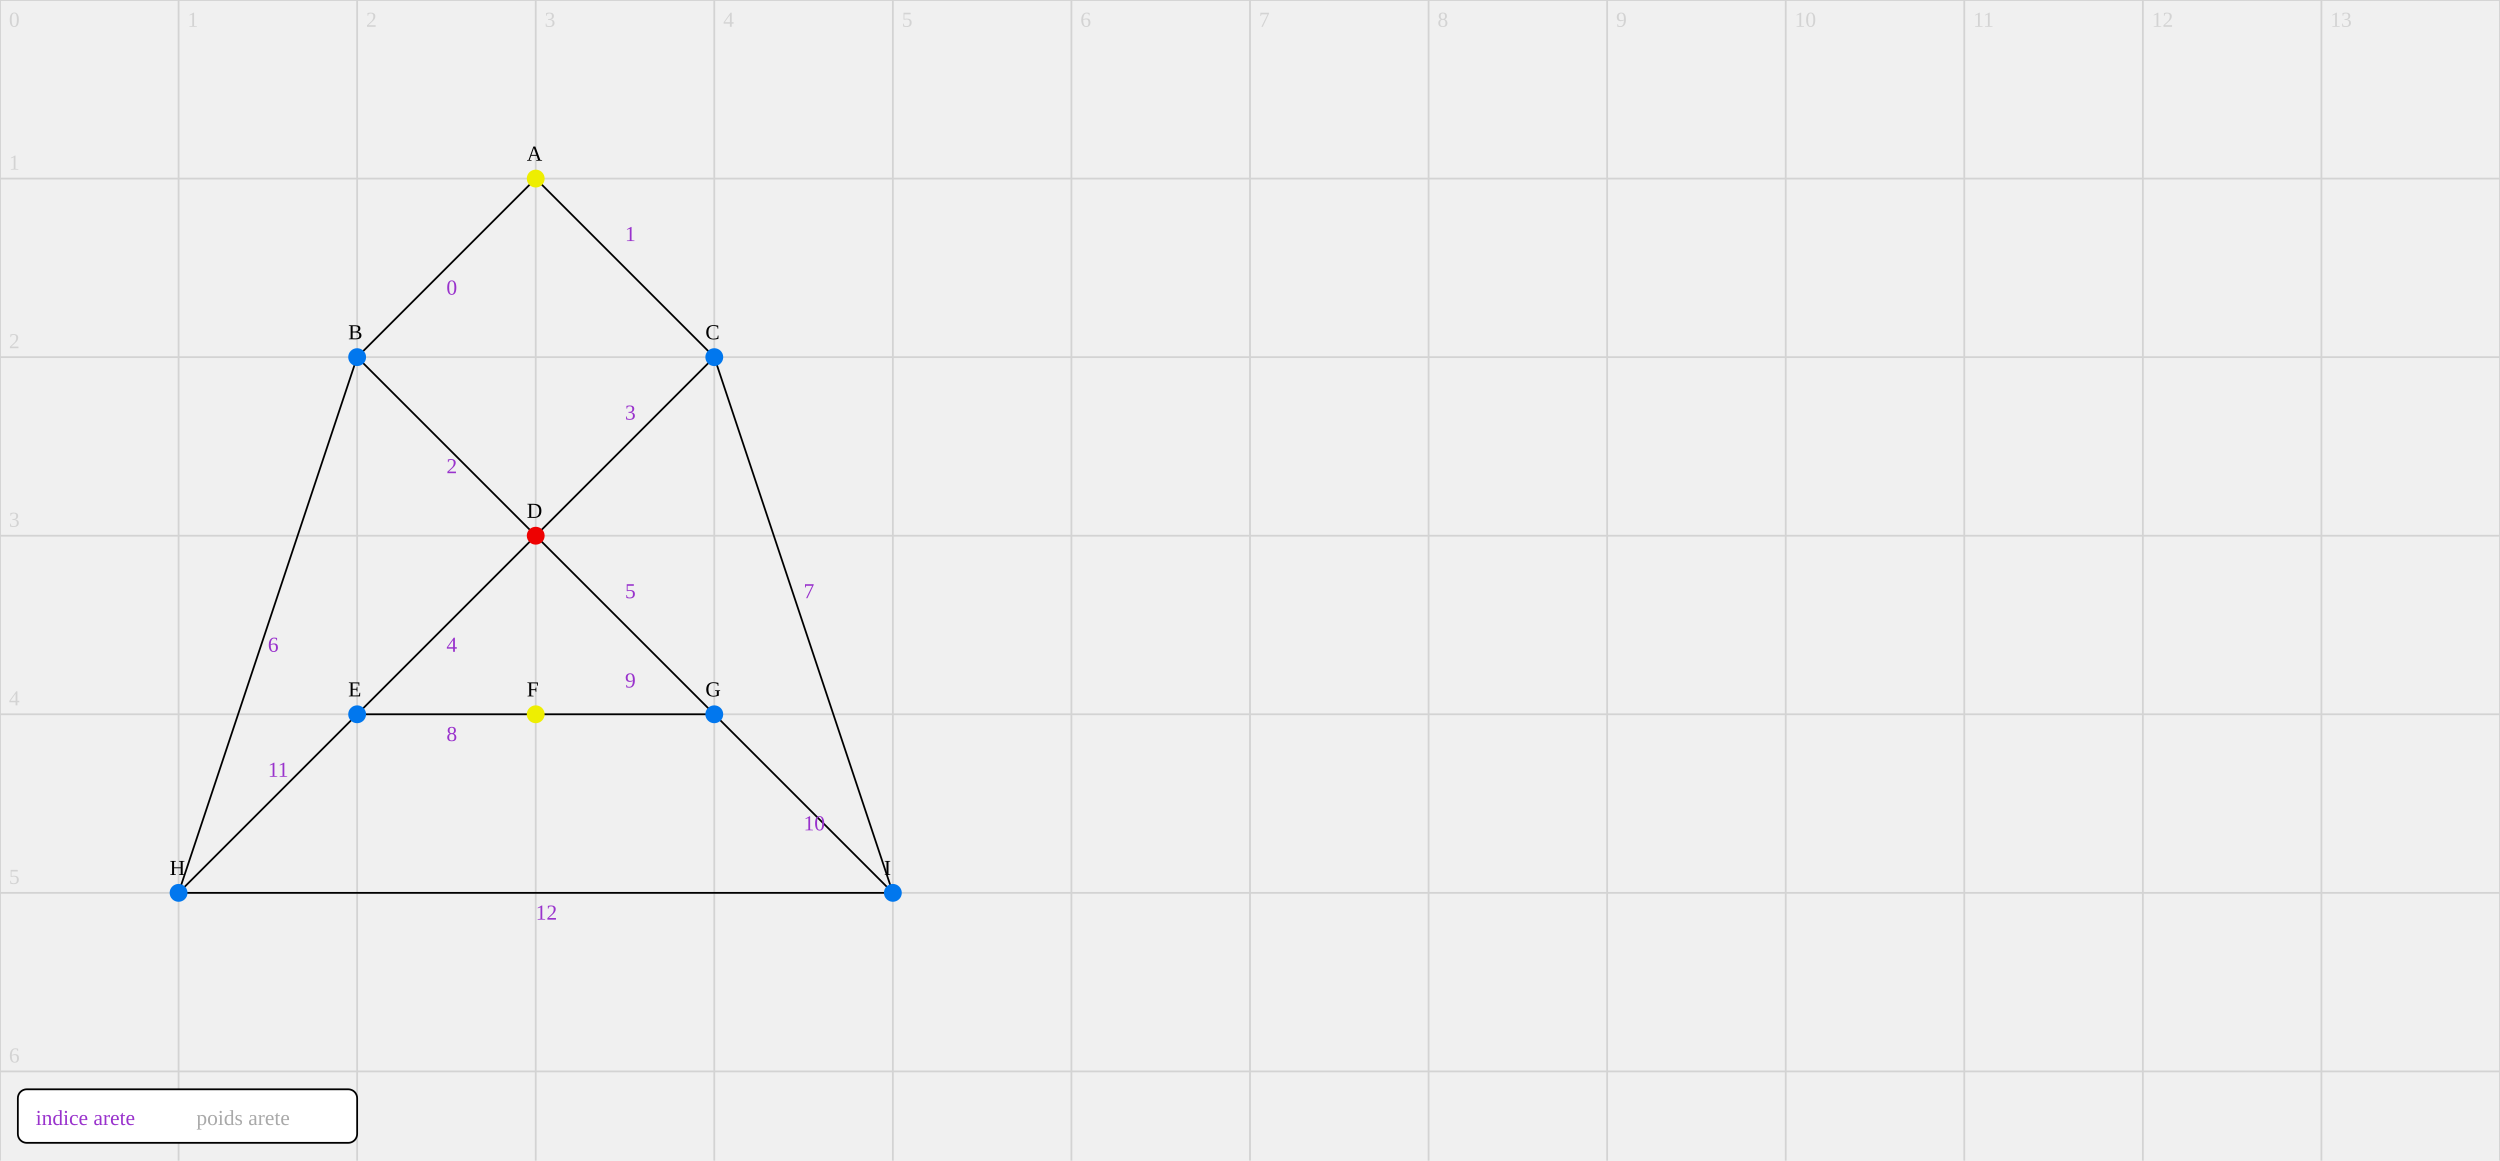
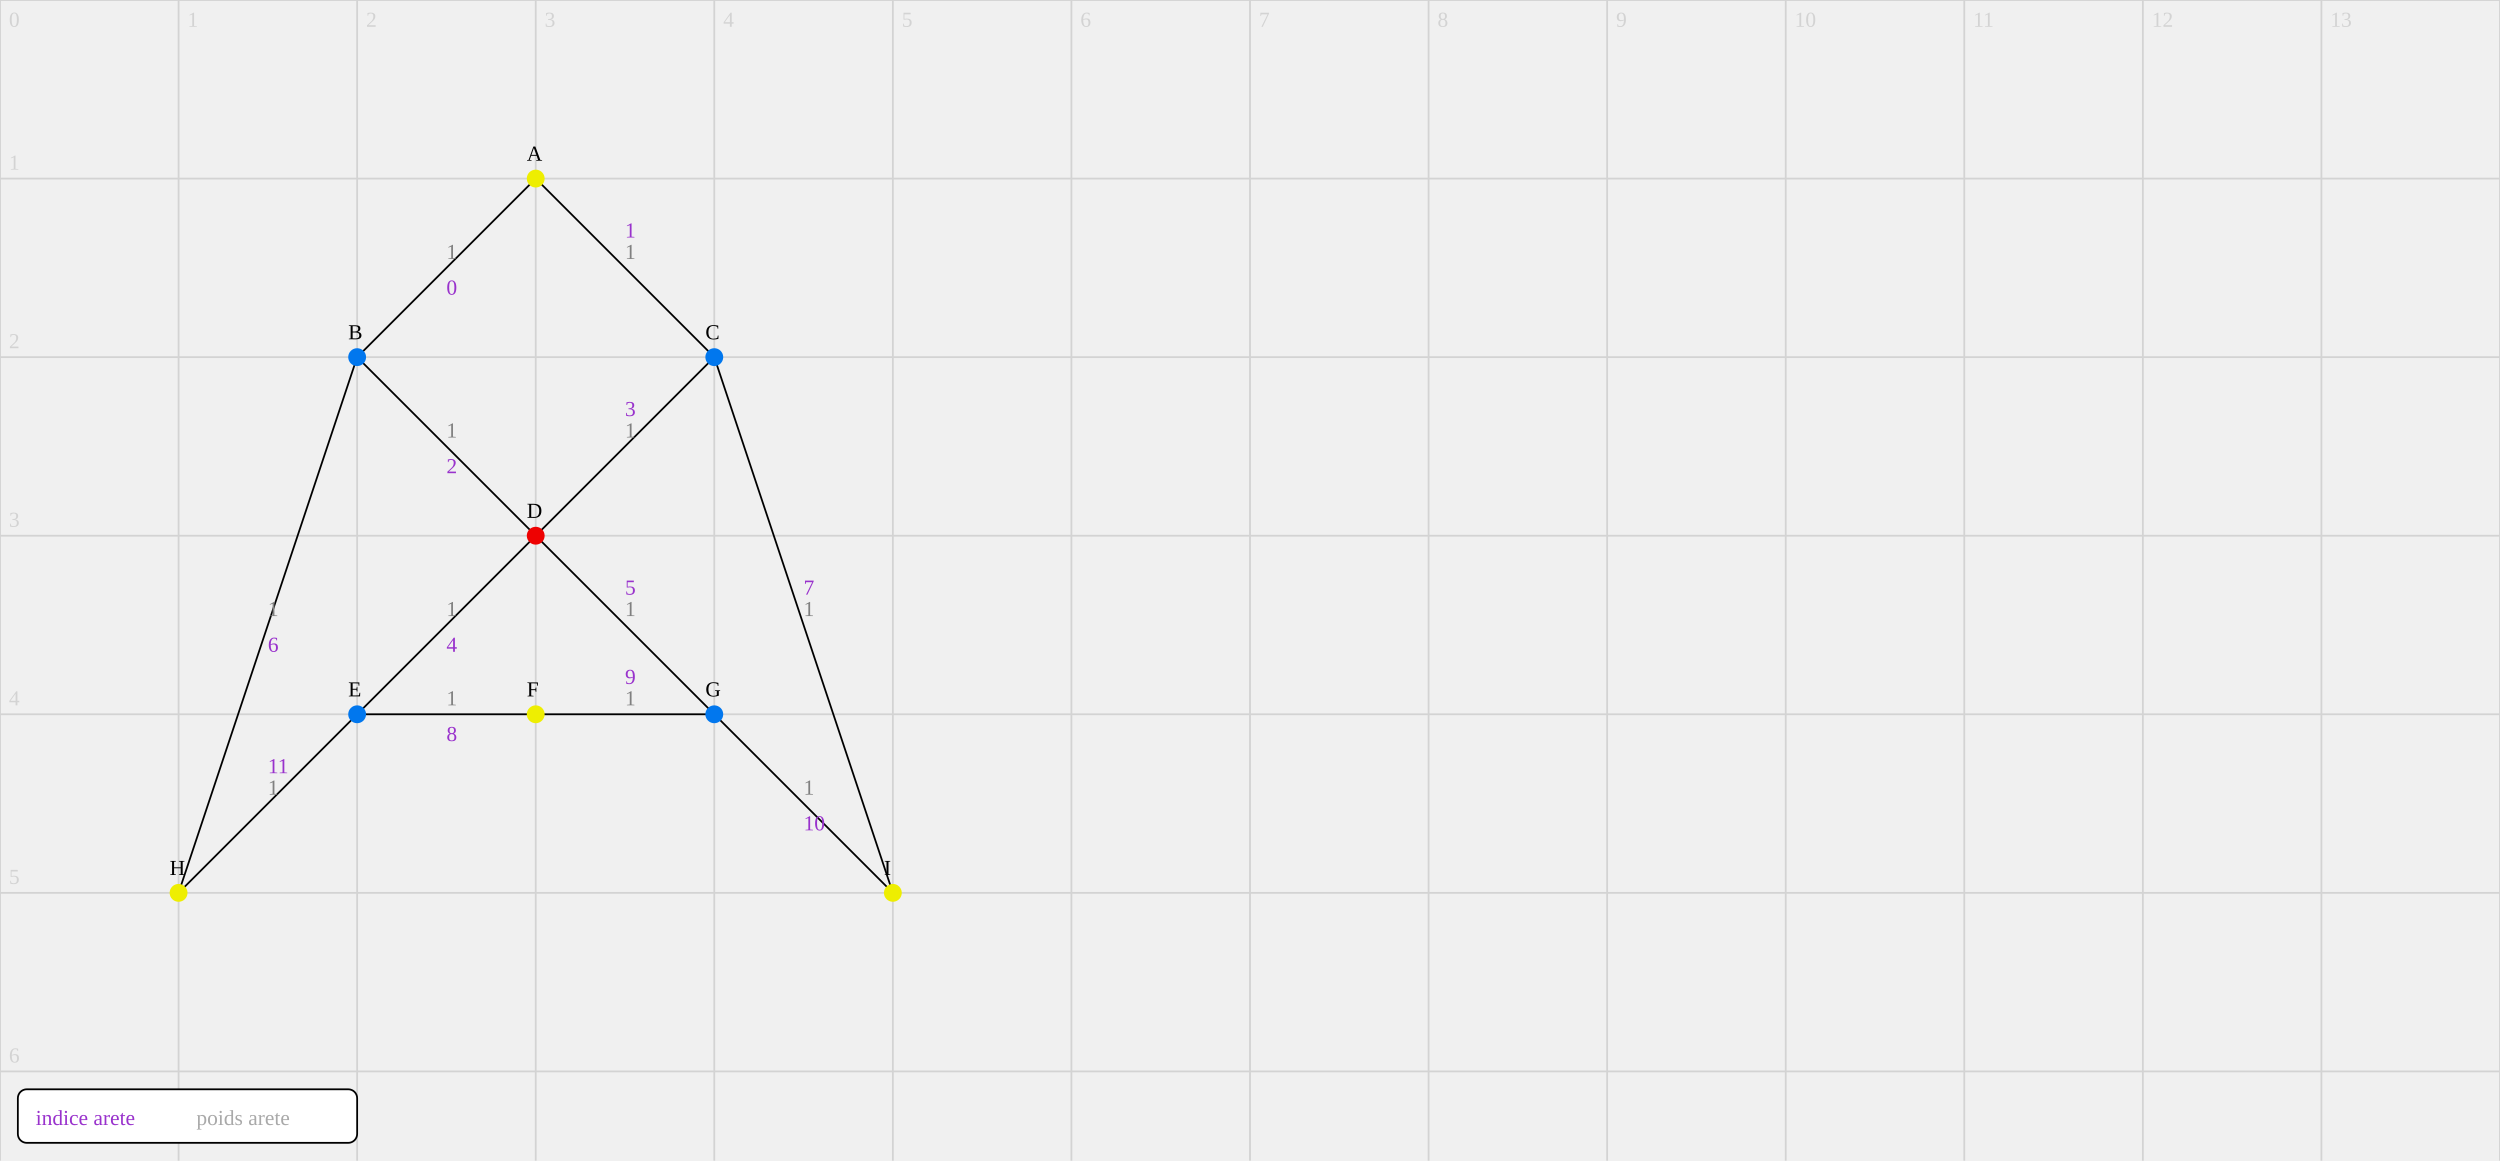
<svg xmlns="http://www.w3.org/2000/svg" version="1.1" width="1400" height="650">
  <line x1="0" y1="0" x2="1400" y2="0" stroke="lightgrey" />
  <text x="5" y="-5" fill="lightgrey">0</text>
  <line x1="0" y1="100" x2="1400" y2="100" stroke="lightgrey" />
  <text x="5" y="95" fill="lightgrey">1</text>
  <line x1="0" y1="200" x2="1400" y2="200" stroke="lightgrey" />
  <text x="5" y="195" fill="lightgrey">2</text>
  <line x1="0" y1="300" x2="1400" y2="300" stroke="lightgrey" />
  <text x="5" y="295" fill="lightgrey">3</text>
  <line x1="0" y1="400" x2="1400" y2="400" stroke="lightgrey" />
  <text x="5" y="395" fill="lightgrey">4</text>
  <line x1="0" y1="500" x2="1400" y2="500" stroke="lightgrey" />
  <text x="5" y="495" fill="lightgrey">5</text>
  <line x1="0" y1="600" x2="1400" y2="600" stroke="lightgrey" />
  <text x="5" y="595" fill="lightgrey">6</text>
  <line x1="0" y1="0" x2="0" y2="650" stroke="lightgrey" />
  <text x="5" y="15" fill="lightgrey">0</text>
  <line x1="100" y1="0" x2="100" y2="650" stroke="lightgrey" />
  <text x="105" y="15" fill="lightgrey">1</text>
  <line x1="200" y1="0" x2="200" y2="650" stroke="lightgrey" />
  <text x="205" y="15" fill="lightgrey">2</text>
  <line x1="300" y1="0" x2="300" y2="650" stroke="lightgrey" />
  <text x="305" y="15" fill="lightgrey">3</text>
  <line x1="400" y1="0" x2="400" y2="650" stroke="lightgrey" />
  <text x="405" y="15" fill="lightgrey">4</text>
  <line x1="500" y1="0" x2="500" y2="650" stroke="lightgrey" />
  <text x="505" y="15" fill="lightgrey">5</text>
  <line x1="600" y1="0" x2="600" y2="650" stroke="lightgrey" />
  <text x="605" y="15" fill="lightgrey">6</text>
  <line x1="700" y1="0" x2="700" y2="650" stroke="lightgrey" />
  <text x="705" y="15" fill="lightgrey">7</text>
  <line x1="800" y1="0" x2="800" y2="650" stroke="lightgrey" />
  <text x="805" y="15" fill="lightgrey">8</text>
  <line x1="900" y1="0" x2="900" y2="650" stroke="lightgrey" />
  <text x="905" y="15" fill="lightgrey">9</text>
  <line x1="1000" y1="0" x2="1000" y2="650" stroke="lightgrey" />
  <text x="1005" y="15" fill="lightgrey">10</text>
  <line x1="1100" y1="0" x2="1100" y2="650" stroke="lightgrey" />
  <text x="1105" y="15" fill="lightgrey">11</text>
  <line x1="1200" y1="0" x2="1200" y2="650" stroke="lightgrey" />
  <text x="1205" y="15" fill="lightgrey">12</text>
  <line x1="1300" y1="0" x2="1300" y2="650" stroke="lightgrey" />
  <text x="1305" y="15" fill="lightgrey">13</text>
  <line x1="1400" y1="0" x2="1400" y2="650" stroke="lightgrey" />
  <text x="1405" y="15" fill="lightgrey">14</text>
  <line x1="300" y1="100" x2="200" y2="200" stroke="black" />
  <text x="250" y="165" fill="darkorchid">0</text>
+   <text x="250" y="145" fill="grey">1</text>
  <line x1="300" y1="100" x2="400" y2="200" stroke="black" />
-   <text x="350" y="135" fill="darkorchid">1</text>
+   <text x="350" y="133" fill="darkorchid">1</text>
+   <text x="350" y="145" fill="grey">1</text>
  <line x1="200" y1="200" x2="300" y2="300" stroke="black" />
  <text x="250" y="265" fill="darkorchid">2</text>
+   <text x="250" y="245" fill="grey">1</text>
  <line x1="400" y1="200" x2="300" y2="300" stroke="black" />
-   <text x="350" y="235" fill="darkorchid">3</text>
+   <text x="350" y="233" fill="darkorchid">3</text>
+   <text x="350" y="245" fill="grey">1</text>
  <line x1="300" y1="300" x2="200" y2="400" stroke="black" />
  <text x="250" y="365" fill="darkorchid">4</text>
+   <text x="250" y="345" fill="grey">1</text>
  <line x1="300" y1="300" x2="400" y2="400" stroke="black" />
-   <text x="350" y="335" fill="darkorchid">5</text>
+   <text x="350" y="333" fill="darkorchid">5</text>
+   <text x="350" y="345" fill="grey">1</text>
  <line x1="200" y1="200" x2="100" y2="500" stroke="black" />
  <text x="150" y="365" fill="darkorchid">6</text>
+   <text x="150" y="345" fill="grey">1</text>
  <line x1="400" y1="200" x2="500" y2="500" stroke="black" />
-   <text x="450" y="335" fill="darkorchid">7</text>
+   <text x="450" y="333" fill="darkorchid">7</text>
+   <text x="450" y="345" fill="grey">1</text>
  <line x1="200" y1="400" x2="300" y2="400" stroke="black" />
  <text x="250" y="415" fill="darkorchid">8</text>
+   <text x="250" y="395" fill="grey">1</text>
  <line x1="300" y1="400" x2="400" y2="400" stroke="black" />
-   <text x="350" y="385" fill="darkorchid">9</text>
+   <text x="350" y="383" fill="darkorchid">9</text>
+   <text x="350" y="395" fill="grey">1</text>
  <line x1="400" y1="400" x2="500" y2="500" stroke="black" />
  <text x="450" y="465" fill="darkorchid">10</text>
+   <text x="450" y="445" fill="grey">1</text>
  <line x1="200" y1="400" x2="100" y2="500" stroke="black" />
-   <text x="150" y="435" fill="darkorchid">11</text>
-   <line x1="100" y1="500" x2="500" y2="500" stroke="black" />
-   <text x="300" y="515" fill="darkorchid">12</text>
+   <text x="150" y="433" fill="darkorchid">11</text>
+   <text x="150" y="445" fill="grey">1</text>
  <circle cx="300" cy="100" r="5" fill="rgb(238,238,1)" />
  <text x="295" y="90" fill="black">A</text>
  <circle cx="200" cy="200" r="5" fill="rgb(1,119,238)" />
  <text x="195" y="190" fill="black">B</text>
  <circle cx="400" cy="200" r="5" fill="rgb(1,119,238)" />
  <text x="395" y="190" fill="black">C</text>
  <circle cx="300" cy="300" r="5" fill="rgb(238,1,1)" />
  <text x="295" y="290" fill="black">D</text>
  <circle cx="200" cy="400" r="5" fill="rgb(1,119,238)" />
  <text x="195" y="390" fill="black">E</text>
  <circle cx="300" cy="400" r="5" fill="rgb(238,238,1)" />
  <text x="295" y="390" fill="black">F</text>
  <circle cx="400" cy="400" r="5" fill="rgb(1,119,238)" />
  <text x="395" y="390" fill="black">G</text>
-   <circle cx="100" cy="500" r="5" fill="rgb(1,119,238)" />
+   <circle cx="100" cy="500" r="5" fill="rgb(238,238,1)" />
  <text x="95" y="490" fill="black">H</text>
-   <circle cx="500" cy="500" r="5" fill="rgb(1,119,238)" />
+   <circle cx="500" cy="500" r="5" fill="rgb(238,238,1)" />
  <text x="495" y="490" fill="black">I</text>
  <rect x="10" y="610" width="190" height="30" rx="5" ry="5" fill="white" stroke="black" stroke-width="1px" />
  <text x="20" y="630" fill="darkorchid">indice arete</text>
  <text x="110" y="630" fill="darkgrey">poids arete</text>
</svg>
